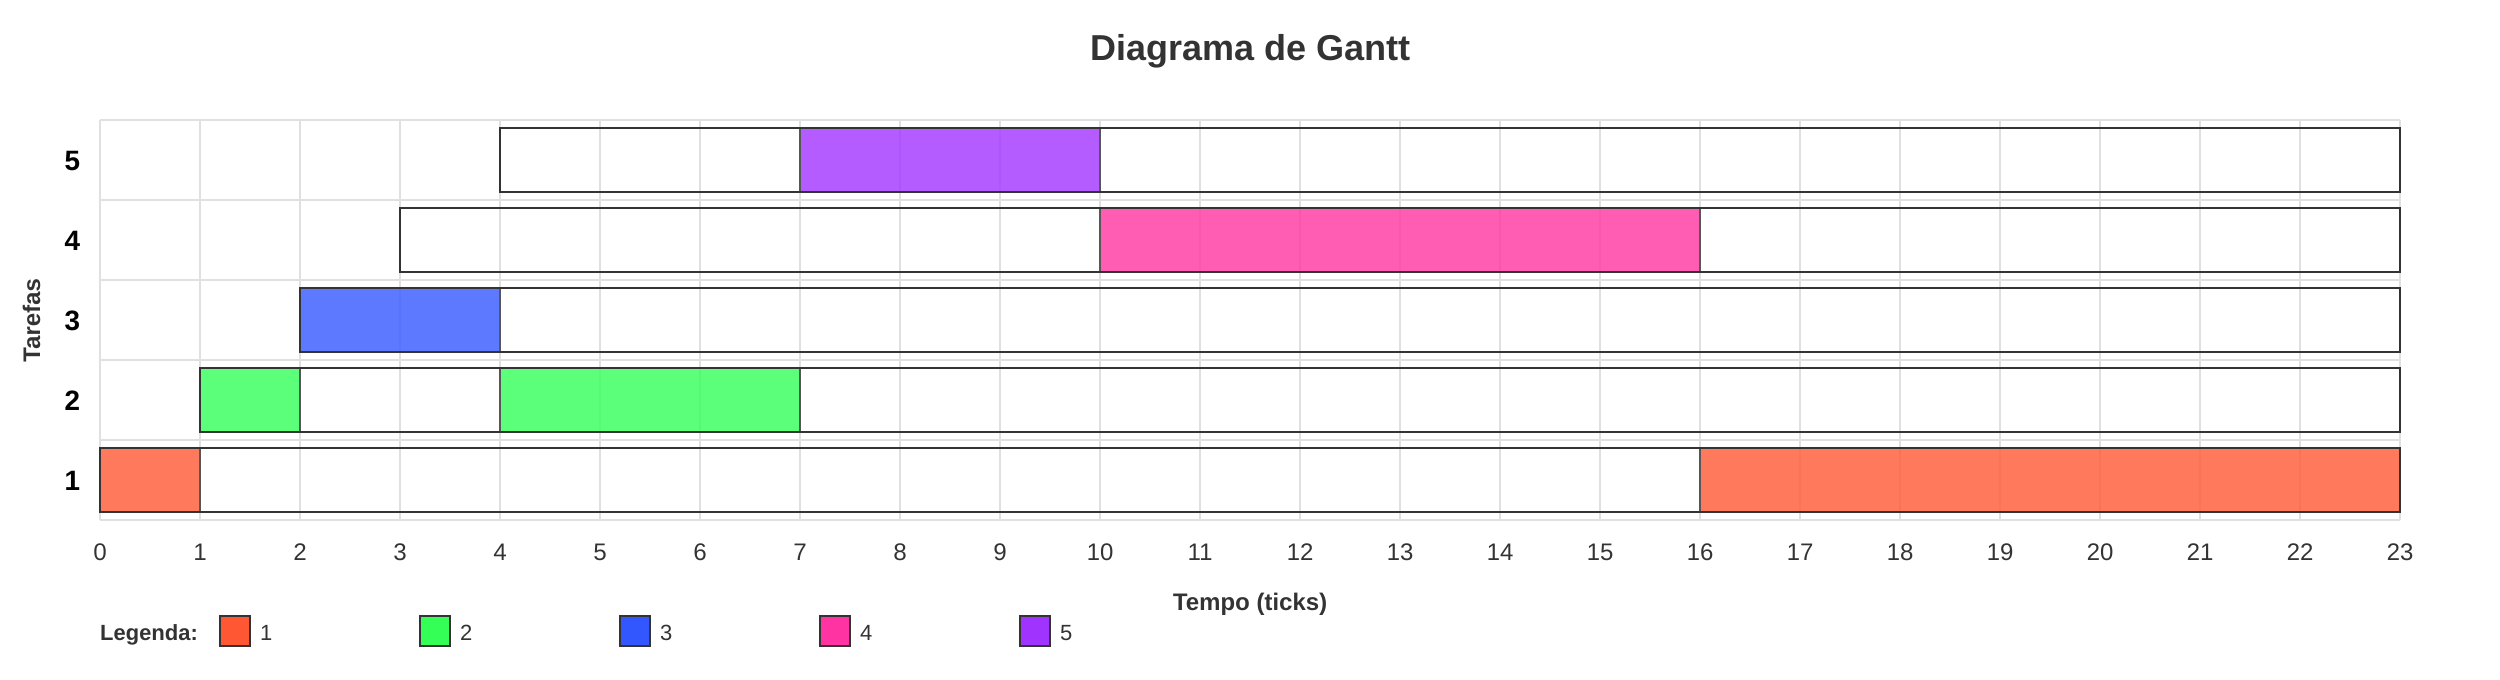
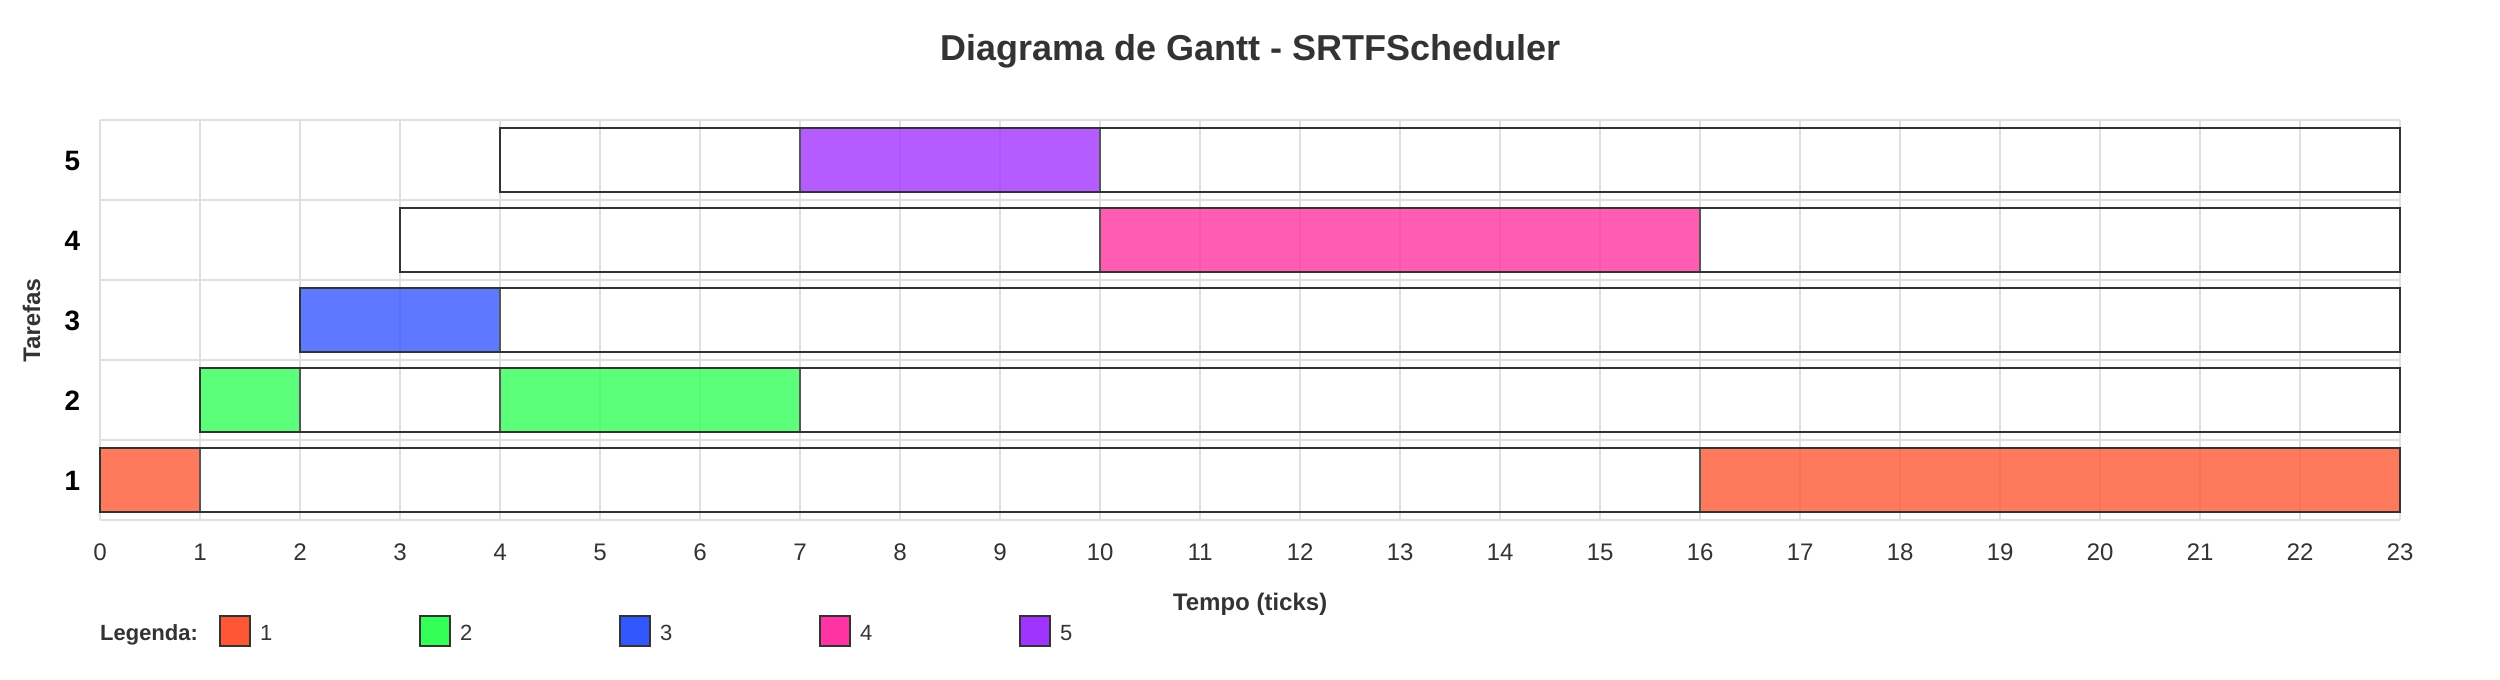
<svg xmlns="http://www.w3.org/2000/svg" width="1250" height="340">
  <defs>
    <style>
        .task-label { font-family: Arial; font-size: 14px; font-weight: bold; }
        .axis-label { font-family: Arial; font-size: 12px; fill: #333; }
        .grid-line { stroke: #E0E0E0; stroke-width: 1; }
        .title { font-family: Arial; font-size: 18px; font-weight: bold; fill: #333; }
        .legend-text { font-family: Arial; font-size: 11px; fill: #333; }
    </style>
  </defs>
  <rect width="1250" height="340" fill="#FFF" />
-   <text x="625.0" y="30" text-anchor="middle" class="title">Diagrama de Gantt</text>
+   <text x="625.0" y="30" text-anchor="middle" class="title">Diagrama de Gantt - SRTFScheduler</text>
  <line x1="50" y1="60" x2="50" y2="260" class="grid-line" />
  <line x1="100" y1="60" x2="100" y2="260" class="grid-line" />
  <line x1="150" y1="60" x2="150" y2="260" class="grid-line" />
  <line x1="200" y1="60" x2="200" y2="260" class="grid-line" />
  <line x1="250" y1="60" x2="250" y2="260" class="grid-line" />
  <line x1="300" y1="60" x2="300" y2="260" class="grid-line" />
  <line x1="350" y1="60" x2="350" y2="260" class="grid-line" />
  <line x1="400" y1="60" x2="400" y2="260" class="grid-line" />
  <line x1="450" y1="60" x2="450" y2="260" class="grid-line" />
  <line x1="500" y1="60" x2="500" y2="260" class="grid-line" />
  <line x1="550" y1="60" x2="550" y2="260" class="grid-line" />
  <line x1="600" y1="60" x2="600" y2="260" class="grid-line" />
  <line x1="650" y1="60" x2="650" y2="260" class="grid-line" />
  <line x1="700" y1="60" x2="700" y2="260" class="grid-line" />
  <line x1="750" y1="60" x2="750" y2="260" class="grid-line" />
  <line x1="800" y1="60" x2="800" y2="260" class="grid-line" />
  <line x1="850" y1="60" x2="850" y2="260" class="grid-line" />
  <line x1="900" y1="60" x2="900" y2="260" class="grid-line" />
  <line x1="950" y1="60" x2="950" y2="260" class="grid-line" />
  <line x1="1000" y1="60" x2="1000" y2="260" class="grid-line" />
  <line x1="1050" y1="60" x2="1050" y2="260" class="grid-line" />
  <line x1="1100" y1="60" x2="1100" y2="260" class="grid-line" />
  <line x1="1150" y1="60" x2="1150" y2="260" class="grid-line" />
  <line x1="1200" y1="60" x2="1200" y2="260" class="grid-line" />
  <line x1="50" y1="60" x2="1200" y2="60" class="grid-line" />
  <line x1="50" y1="100" x2="1200" y2="100" class="grid-line" />
  <line x1="50" y1="140" x2="1200" y2="140" class="grid-line" />
  <line x1="50" y1="180" x2="1200" y2="180" class="grid-line" />
  <line x1="50" y1="220" x2="1200" y2="220" class="grid-line" />
  <line x1="50" y1="260" x2="1200" y2="260" class="grid-line" />
  <text x="50" y="280" text-anchor="middle" class="axis-label">0</text>
  <text x="100" y="280" text-anchor="middle" class="axis-label">1</text>
  <text x="150" y="280" text-anchor="middle" class="axis-label">2</text>
  <text x="200" y="280" text-anchor="middle" class="axis-label">3</text>
  <text x="250" y="280" text-anchor="middle" class="axis-label">4</text>
  <text x="300" y="280" text-anchor="middle" class="axis-label">5</text>
  <text x="350" y="280" text-anchor="middle" class="axis-label">6</text>
  <text x="400" y="280" text-anchor="middle" class="axis-label">7</text>
  <text x="450" y="280" text-anchor="middle" class="axis-label">8</text>
  <text x="500" y="280" text-anchor="middle" class="axis-label">9</text>
  <text x="550" y="280" text-anchor="middle" class="axis-label">10</text>
  <text x="600" y="280" text-anchor="middle" class="axis-label">11</text>
  <text x="650" y="280" text-anchor="middle" class="axis-label">12</text>
  <text x="700" y="280" text-anchor="middle" class="axis-label">13</text>
  <text x="750" y="280" text-anchor="middle" class="axis-label">14</text>
  <text x="800" y="280" text-anchor="middle" class="axis-label">15</text>
  <text x="850" y="280" text-anchor="middle" class="axis-label">16</text>
  <text x="900" y="280" text-anchor="middle" class="axis-label">17</text>
  <text x="950" y="280" text-anchor="middle" class="axis-label">18</text>
  <text x="1000" y="280" text-anchor="middle" class="axis-label">19</text>
  <text x="1050" y="280" text-anchor="middle" class="axis-label">20</text>
  <text x="1100" y="280" text-anchor="middle" class="axis-label">21</text>
  <text x="1150" y="280" text-anchor="middle" class="axis-label">22</text>
  <text x="1200" y="280" text-anchor="middle" class="axis-label">23</text>
  <text x="625.0" y="305" text-anchor="middle" class="axis-label" font-weight="bold">Tempo (ticks)</text>
  <text x="40" y="85.0" text-anchor="end" class="task-label">5</text>
  <text x="40" y="125.0" text-anchor="end" class="task-label">4</text>
  <text x="40" y="165.0" text-anchor="end" class="task-label">3</text>
  <text x="40" y="205.0" text-anchor="end" class="task-label">2</text>
  <text x="40" y="245.0" text-anchor="end" class="task-label">1</text>
  <text x="20" y="160.0" text-anchor="middle" class="axis-label" font-weight="bold" transform="rotate(-90 20 160.0)">Tarefas</text>
  <rect x="250" y="64" width="950" height="32" fill="none" stroke="#333" stroke-width="1" />
  <rect x="200" y="104" width="1000" height="32" fill="none" stroke="#333" stroke-width="1" />
  <rect x="150" y="144" width="1050" height="32" fill="none" stroke="#333" stroke-width="1" />
  <rect x="100" y="184" width="1100" height="32" fill="none" stroke="#333" stroke-width="1" />
  <rect x="50" y="224" width="1150" height="32" fill="none" stroke="#333" stroke-width="1" />
  <rect x="400" y="64" width="150" height="32" fill="#A133FF" stroke="#333" stroke-width="1" opacity="0.8" />
  <rect x="550" y="104" width="300" height="32" fill="#FF33A1" stroke="#333" stroke-width="1" opacity="0.8" />
  <rect x="150" y="144" width="100" height="32" fill="#3357FF" stroke="#333" stroke-width="1" opacity="0.8" />
  <rect x="100" y="184" width="50" height="32" fill="#33FF57" stroke="#333" stroke-width="1" opacity="0.8" />
  <rect x="250" y="184" width="150" height="32" fill="#33FF57" stroke="#333" stroke-width="1" opacity="0.8" />
  <rect x="50" y="224" width="50" height="32" fill="#FF5733" stroke="#333" stroke-width="1" opacity="0.8" />
  <rect x="850" y="224" width="350" height="32" fill="#FF5733" stroke="#333" stroke-width="1" opacity="0.8" />
  <text x="50" y="320" class="legend-text" font-weight="bold">Legenda:</text>
  <rect x="110" y="308" width="15" height="15" fill="#FF5733" stroke="#333" stroke-width="1" />
  <text x="130" y="320" class="legend-text">1</text>
  <rect x="210" y="308" width="15" height="15" fill="#33FF57" stroke="#333" stroke-width="1" />
  <text x="230" y="320" class="legend-text">2</text>
  <rect x="310" y="308" width="15" height="15" fill="#3357FF" stroke="#333" stroke-width="1" />
  <text x="330" y="320" class="legend-text">3</text>
  <rect x="410" y="308" width="15" height="15" fill="#FF33A1" stroke="#333" stroke-width="1" />
  <text x="430" y="320" class="legend-text">4</text>
  <rect x="510" y="308" width="15" height="15" fill="#A133FF" stroke="#333" stroke-width="1" />
  <text x="530" y="320" class="legend-text">5</text>
</svg>
